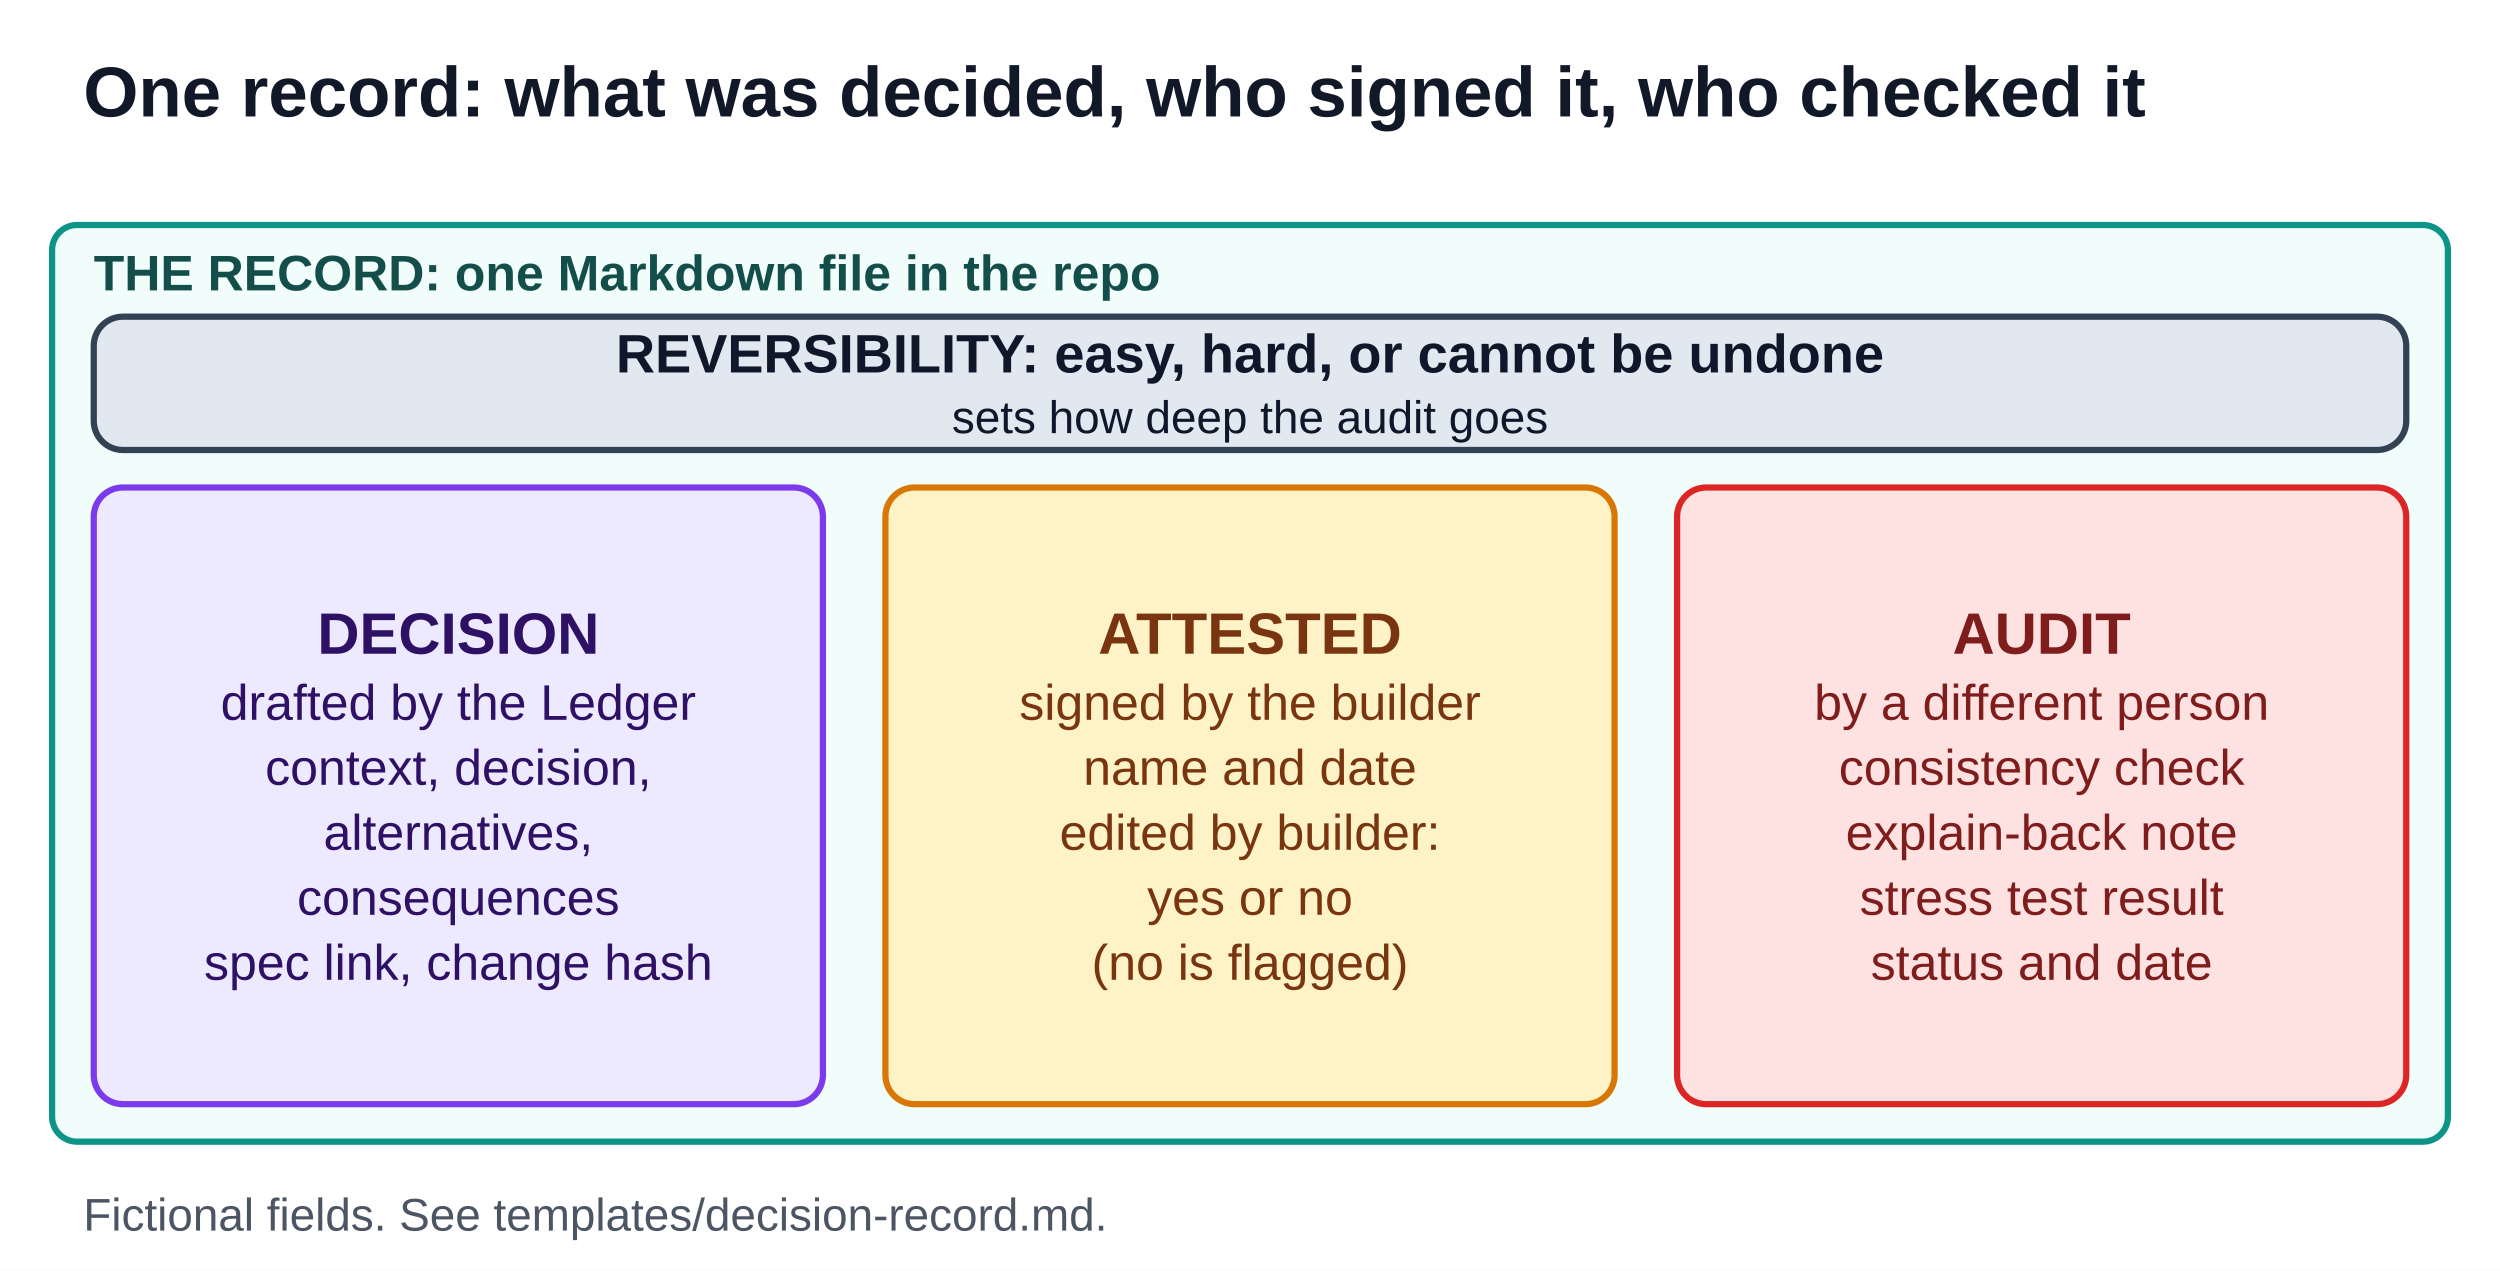
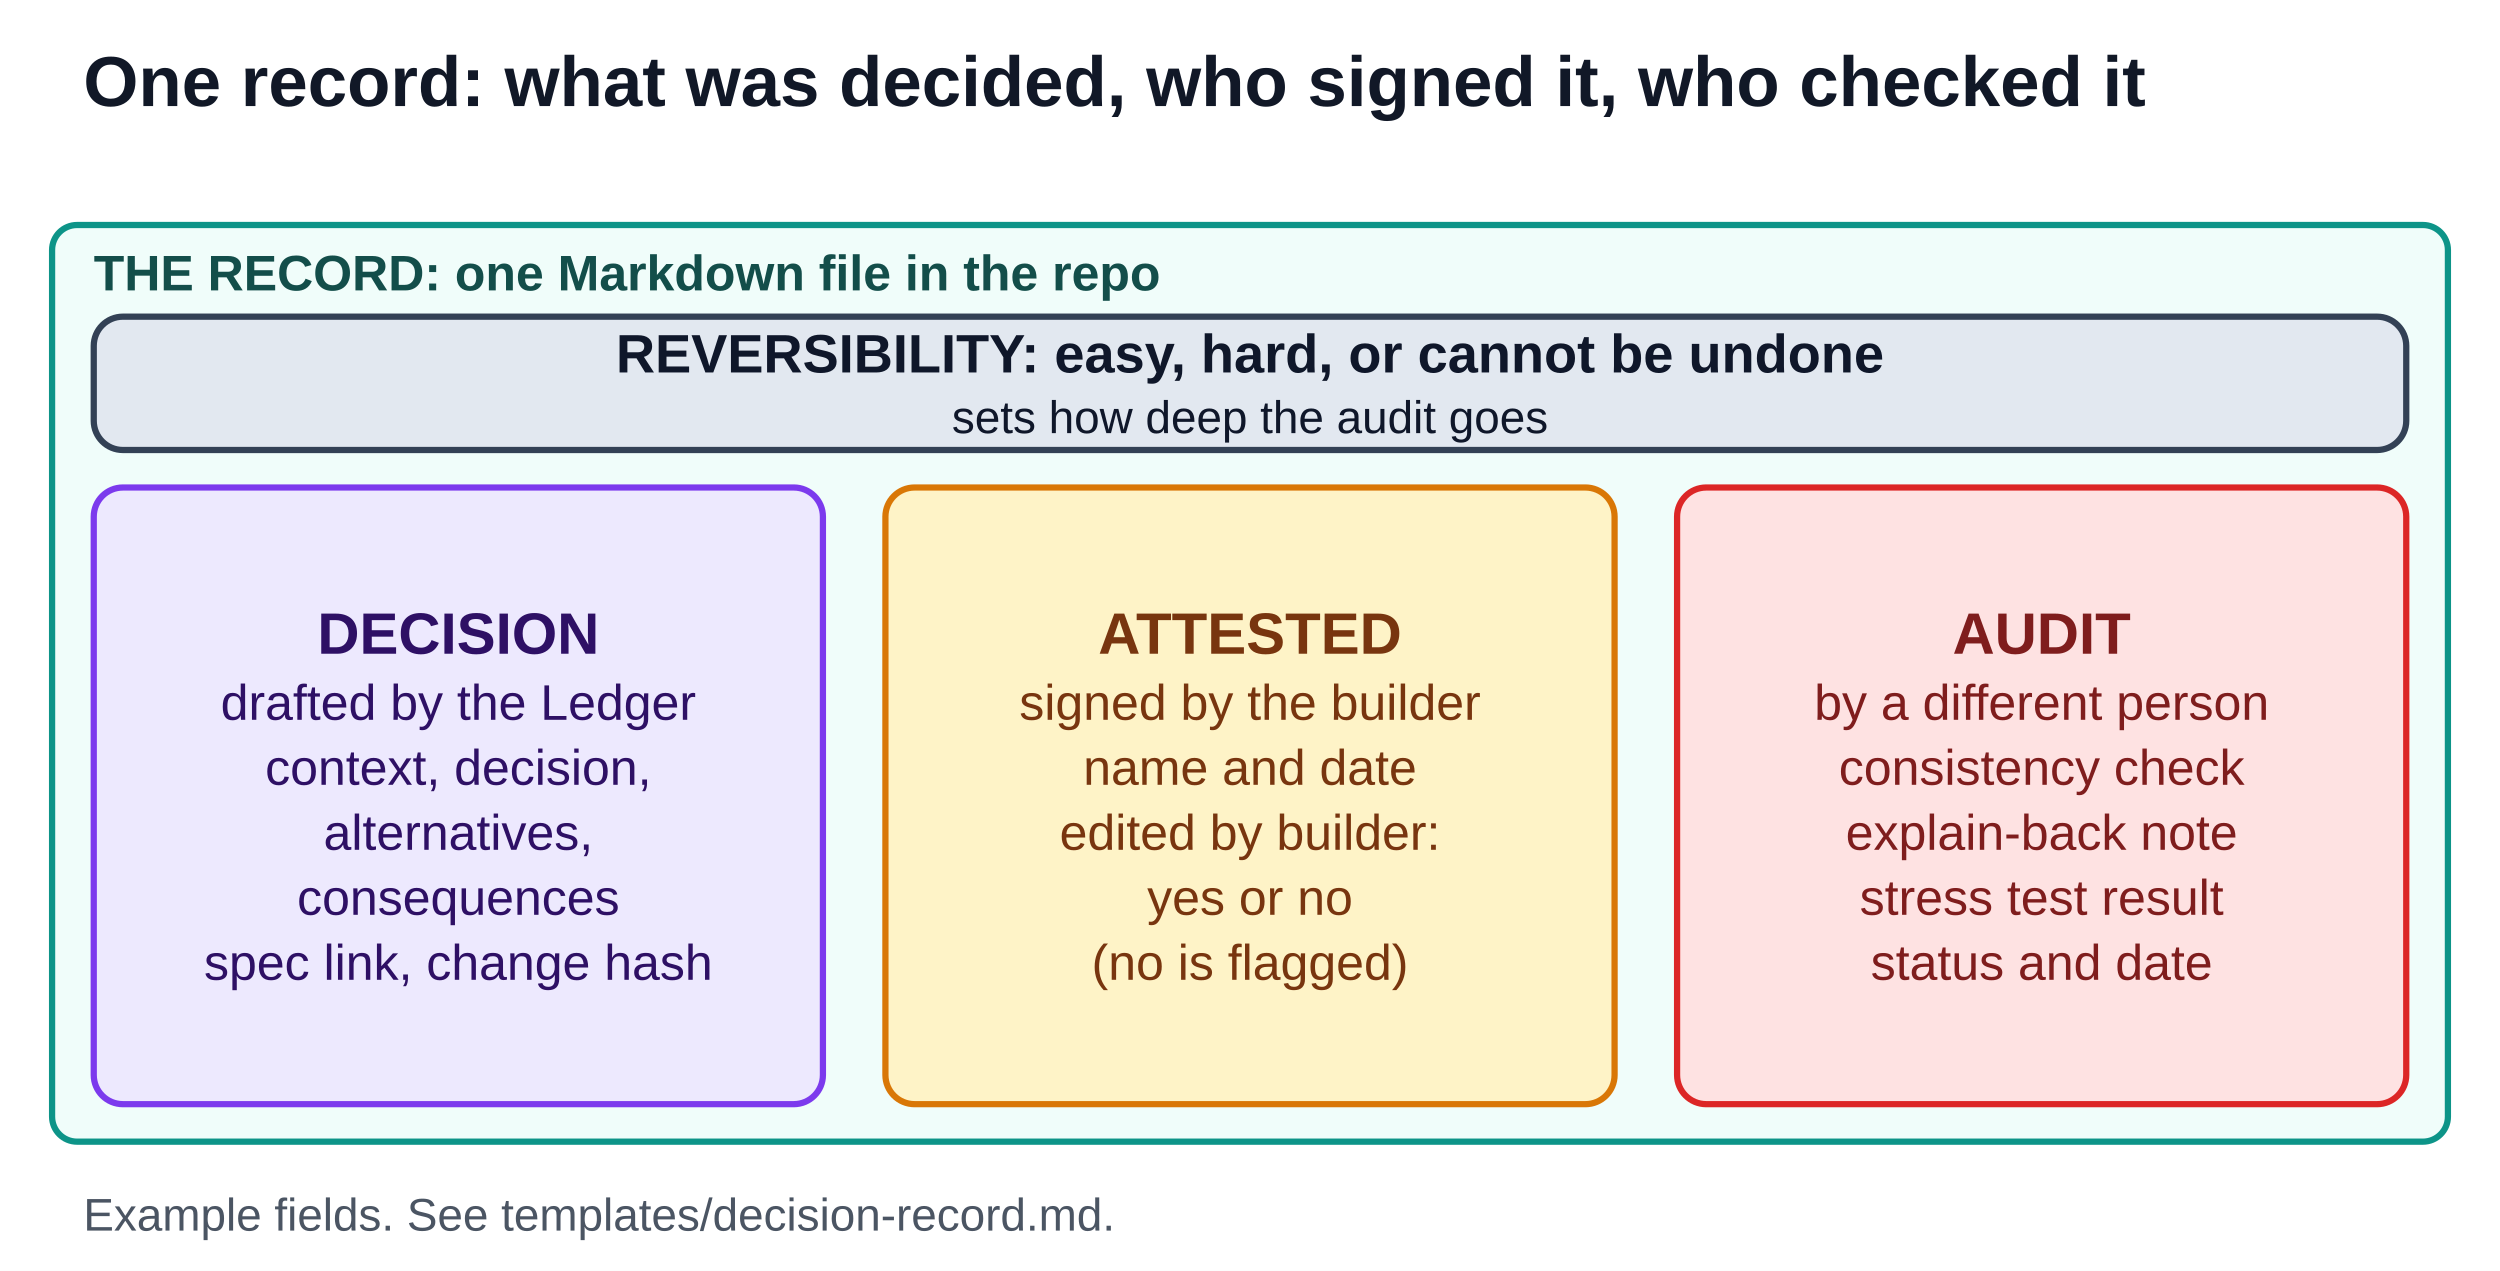
<svg xmlns="http://www.w3.org/2000/svg" width="1200" height="610" viewBox="0 0 1200 610" font-family="Segoe UI, Arial, Helvetica, sans-serif">
-   <rect width="1200" height="610" fill="#FFFFFF" />
  <defs>
</defs>
-   <text x="40" y="55.9" text-anchor="start" font-size="34" font-weight="700" fill="#111827">One record: what was decided, who signed it, who checked it</text>
-   <rect x="25" y="108" width="1150" height="440" rx="12" fill="#F0FDFA" stroke="#0D9488" stroke-width="3" />
+   <rect width="1200" height="610" fill="#FFFFFF" />
+   <text x="40" y="50.9" text-anchor="start" font-size="34" font-weight="700" fill="#111827">One record: what was decided, who signed it, who checked it</text>
+   <rect x="25" y="108" width="1150" height="440" rx="12" fill="#F0FDFA" fill-opacity="1" stroke="#0D9488" stroke-opacity="1" stroke-width="3" />
  <text x="45" y="139.4" text-anchor="start" font-size="24" font-weight="700" fill="#134E4A">THE RECORD: one Markdown file in the repo</text>
-   <rect x="45" y="152" width="1110" height="64" rx="14" fill="#E2E8F0" stroke="#334155" stroke-width="3" />
+   <rect x="45" y="152" width="1110" height="64" rx="14" fill="#E2E8F0" fill-opacity="1" stroke="#334155" stroke-width="3" />
  <text x="600.0" y="178.8" text-anchor="middle" font-size="26" font-weight="700" fill="#0F172A">REVERSIBILITY: easy, hard, or cannot be undone</text>
  <text x="600.0" y="207.9" text-anchor="middle" font-size="22" font-weight="400" fill="#0F172A">sets how deep the audit goes</text>
-   <rect x="45" y="234" width="350" height="296" rx="14" fill="#EDE9FE" stroke="#7C3AED" stroke-width="3" />
+   <rect x="45" y="234" width="350" height="296" rx="14" fill="#EDE9FE" fill-opacity="1" stroke="#7C3AED" stroke-width="3" />
  <text x="220.0" y="313.8" text-anchor="middle" font-size="28" font-weight="700" fill="#2E1065">DECISION</text>
  <text x="220.0" y="345.5" text-anchor="middle" font-size="24" font-weight="400" fill="#2E1065">drafted by the Ledger</text>
  <text x="220.0" y="376.7" text-anchor="middle" font-size="24" font-weight="400" fill="#2E1065">context, decision,</text>
  <text x="220.0" y="407.9" text-anchor="middle" font-size="24" font-weight="400" fill="#2E1065">alternatives,</text>
  <text x="220.0" y="439.1" text-anchor="middle" font-size="24" font-weight="400" fill="#2E1065">consequences</text>
  <text x="220.0" y="470.3" text-anchor="middle" font-size="24" font-weight="400" fill="#2E1065">spec link, change hash</text>
-   <rect x="425" y="234" width="350" height="296" rx="14" fill="#FEF3C7" stroke="#D97706" stroke-width="3" />
+   <rect x="425" y="234" width="350" height="296" rx="14" fill="#FEF3C7" fill-opacity="1" stroke="#D97706" stroke-width="3" />
  <text x="600.0" y="313.8" text-anchor="middle" font-size="28" font-weight="700" fill="#78350F">ATTESTED</text>
  <text x="600.0" y="345.5" text-anchor="middle" font-size="24" font-weight="400" fill="#78350F">signed by the builder</text>
  <text x="600.0" y="376.7" text-anchor="middle" font-size="24" font-weight="400" fill="#78350F">name and date</text>
  <text x="600.0" y="407.9" text-anchor="middle" font-size="24" font-weight="400" fill="#78350F">edited by builder:</text>
  <text x="600.0" y="439.1" text-anchor="middle" font-size="24" font-weight="400" fill="#78350F">yes or no</text>
  <text x="600.0" y="470.3" text-anchor="middle" font-size="24" font-weight="400" fill="#78350F">(no is flagged)</text>
-   <rect x="805" y="234" width="350" height="296" rx="14" fill="#FEE2E2" stroke="#DC2626" stroke-width="3" />
+   <rect x="805" y="234" width="350" height="296" rx="14" fill="#FEE2E2" fill-opacity="1" stroke="#DC2626" stroke-width="3" />
  <text x="980.0" y="313.8" text-anchor="middle" font-size="28" font-weight="700" fill="#7F1D1D">AUDIT</text>
  <text x="980.0" y="345.5" text-anchor="middle" font-size="24" font-weight="400" fill="#7F1D1D">by a different person</text>
  <text x="980.0" y="376.7" text-anchor="middle" font-size="24" font-weight="400" fill="#7F1D1D">consistency check</text>
  <text x="980.0" y="407.9" text-anchor="middle" font-size="24" font-weight="400" fill="#7F1D1D">explain-back note</text>
  <text x="980.0" y="439.1" text-anchor="middle" font-size="24" font-weight="400" fill="#7F1D1D">stress test result</text>
  <text x="980.0" y="470.3" text-anchor="middle" font-size="24" font-weight="400" fill="#7F1D1D">status and date</text>
-   <text x="40" y="590.7" text-anchor="start" font-size="22" font-weight="400" fill="#4B5563">Fictional fields. See templates/decision-record.md.</text>
+   <text x="40" y="590.7" text-anchor="start" font-size="22" font-weight="400" fill="#4B5563">Example fields. See templates/decision-record.md.</text>
</svg>
